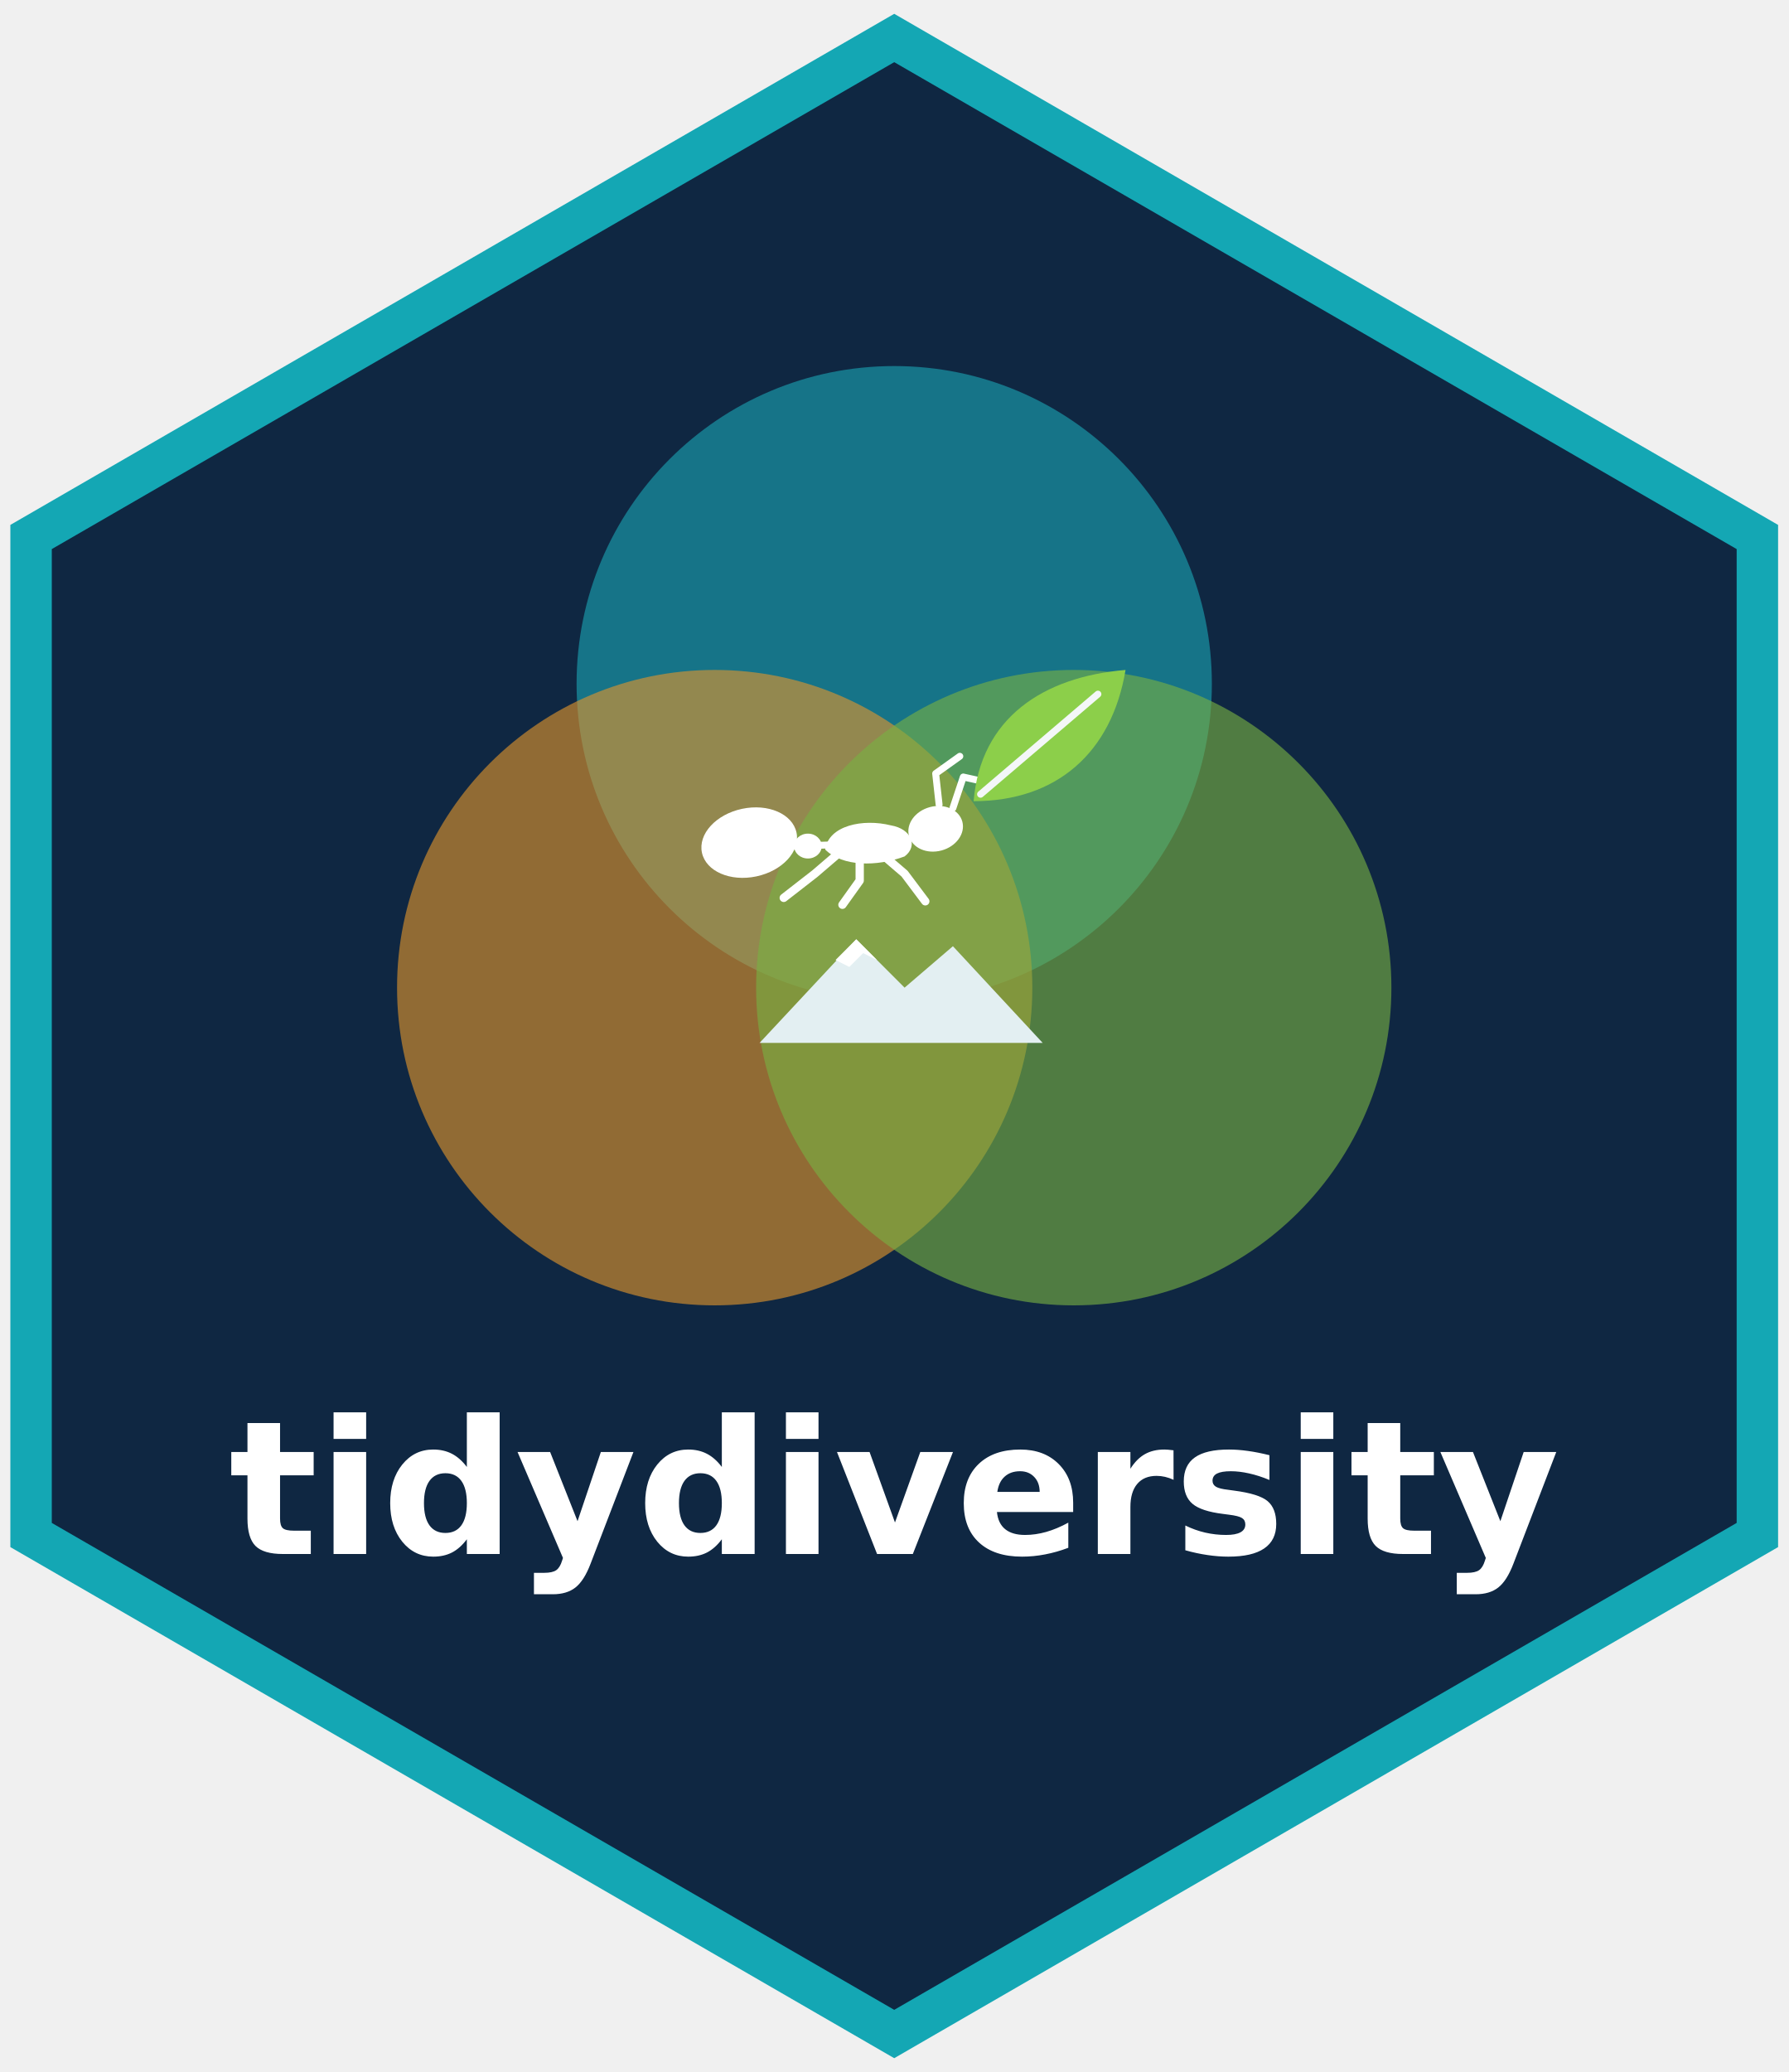
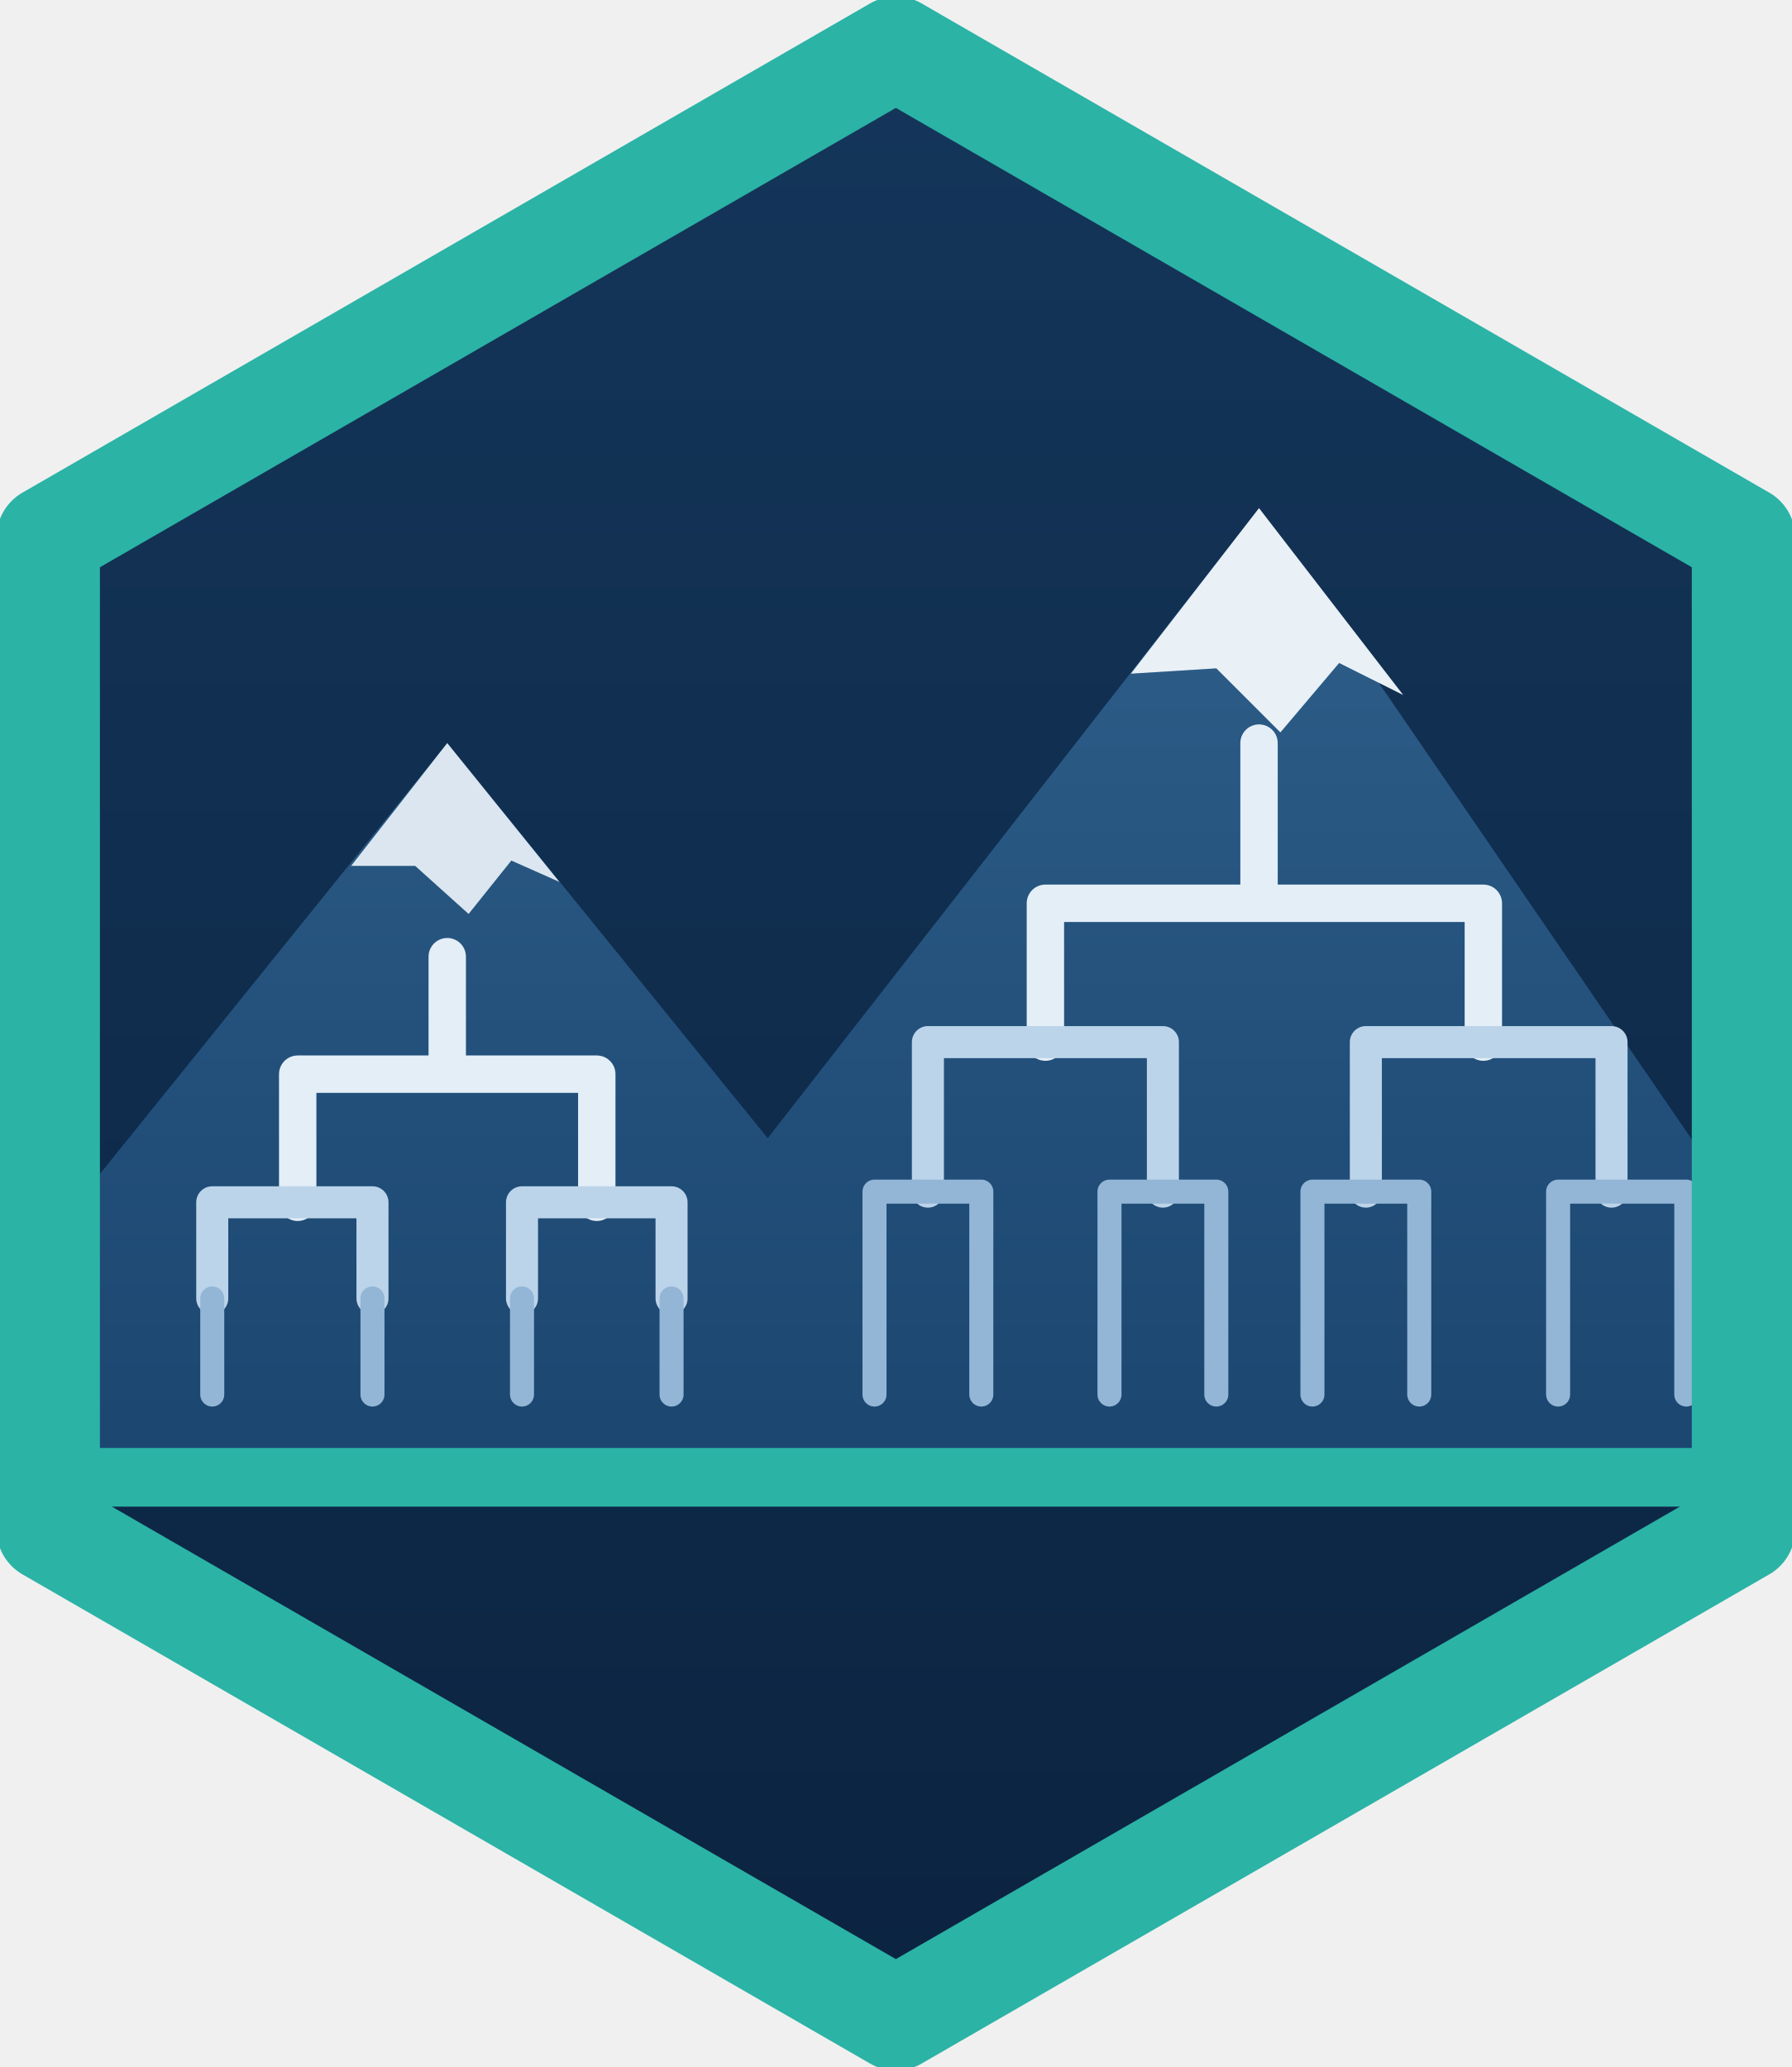
- <svg xmlns="http://www.w3.org/2000/svg" width="518" height="600" viewBox="0 0 518 600">
-   <polygon points="259,4 515,152 515,448 259,596 3,448 3,152" fill="#14a7b4" />
-   <polygon points="259,18 503,159 503,441 259,582 15,441 15,159" fill="#0f2742" />
-   <circle cx="259" cy="198" r="92" fill="#1aa3b3" fill-opacity="0.62" />
-   <circle cx="207" cy="286" r="92" fill="#e0952c" fill-opacity="0.62" />
-   <circle cx="311" cy="286" r="92" fill="#78b043" fill-opacity="0.62" />
-   <path d="M220,302 L248,272 L262,286 L276,274 L302,302Z" fill="#e3eff2" />
-   <path d="M242,278 L248,272 L254,278 L250,276 L246,280Z" fill="#ffffff" />
-   <g fill="#ffffff" stroke="#ffffff" stroke-linecap="round" stroke-linejoin="round">
-     <path d="M255,247 L262,253 L268,261 M249,248 L249,255 L244,262 M243,247 L236,253 L227,260" stroke-width="2.4" fill="none" />
-     <path d="M276,234 L279,225 L288,227 M272,233 L271,224 L278,219" stroke-width="2" fill="none" />
-     <ellipse cx="217" cy="244" rx="14" ry="10" transform="rotate(-12 217 244)" stroke="none" />
-     <ellipse cx="234" cy="245" rx="4" ry="3.6" stroke="none" />
-     <path d="M239,246 C240,239 250,237 258,239 C264,240 266,245 262,248 C254,251 244,251 239,246Z" stroke="none" />
-     <path d="M230,245 L262,244" stroke-width="2" fill="none" />
-     <ellipse cx="271" cy="240" rx="8" ry="6.5" transform="rotate(-15 271 240)" stroke="none" />
+ <svg xmlns="http://www.w3.org/2000/svg" viewBox="0 0 520 600" width="520" height="600">
+   <defs>
+     <linearGradient id="bg" x1="0" y1="0" x2="0" y2="1">
+       <stop offset="0" stop-color="#14365A" />
+       <stop offset="1" stop-color="#0B2340" />
+     </linearGradient>
+     <linearGradient id="mtn" x1="0" y1="0" x2="0" y2="1">
+       <stop offset="0" stop-color="#2E5F8A" />
+       <stop offset="1" stop-color="#1B4670" />
+     </linearGradient>
+     <linearGradient id="gold" x1="0" y1="0" x2="1" y2="1">
+       <stop offset="0" stop-color="#F3CF7A" />
+       <stop offset="1" stop-color="#C99A3E" />
+     </linearGradient>
+     <clipPath id="hex">
+       <path d="M260 14 L506 156 L506 444 L260 586 L14 444 L14 156 Z" />
+     </clipPath>
+   </defs>
+   <path d="M260 14 L506 156 L506 444 L260 586 L14 444 L14 156 Z" fill="url(#bg)" />
+   <g clip-path="url(#hex)">
+     <g transform="translate(260 318) scale(1.55) translate(-262 -262)">
+       <path d="M70 330 L178 196 L238 270 L330 152 L452 330 Z" fill="url(#mtn)" />
+       <path d="M178 196 L199 222 L190 218 L182 228 L172 219 L160 219 Z" fill="#DCE6F0" />
+       <path d="M330 152 L357 187 L345 181 L334 194 L322 182 L306 183 Z" fill="#E9F0F6" />
+       <g fill="none" stroke-linecap="round" stroke-linejoin="round">
+         <g stroke="#E3EEF7" stroke-width="7">
+           <path d="M330 196 V226 H290 V252 M330 226 H372 V252" />
+           <path d="M178 236 V258 H150 V282 M178 258 H206 V282" />
+         </g>
+         <g stroke="#BCD4EA" stroke-width="6">
+           <path d="M290 252 H268 V280 M290 252 H312 V280 M372 252 H350 V280 M372 252 H396 V280" />
+           <path d="M150 282 H134 V300 M150 282 H164 V300 M206 282 H192 V300 M206 282 H220 V300" />
+         </g>
+         <g stroke="#93B6D6" stroke-width="4.5">
+           <path d="M268 280 H258 V318 M268 280 H278 V318 M312 280 H302 V318 M312 280 H322 V318" />
+           <path d="M350 280 H340 V318 M350 280 H360 V318 M396 280 H386 V318 M396 280 H410 V318" />
+           <path d="M134 300 V318 M164 300 V318 M192 300 V318 M220 300 V318" />
+         </g>
+       </g>
+       <rect x="40" y="328" width="440" height="11" rx="5.5" fill="#2BB3A6" />
+     </g>
  </g>
-   <path d="M282,232 C284,208 302,196 326,194 C322,218 306,232 282,232Z" fill="#8ccf4a" />
-   <path d="M284,230 L318,201" stroke="#f4f7f8" stroke-width="2" stroke-linecap="round" />
-   <text x="259" y="450" text-anchor="middle" font-family="DejaVu Sans, Helvetica, Arial, sans-serif" font-weight="bold" font-size="54" fill="#ffffff" textLength="380" lengthAdjust="spacingAndGlyphs">tidydiversity</text>
+   <path d="M260 14 L506 156 L506 444 L260 586 L14 444 L14 156 Z" fill="none" stroke="#2BB3A6" stroke-width="30" stroke-linejoin="round" />
</svg>
